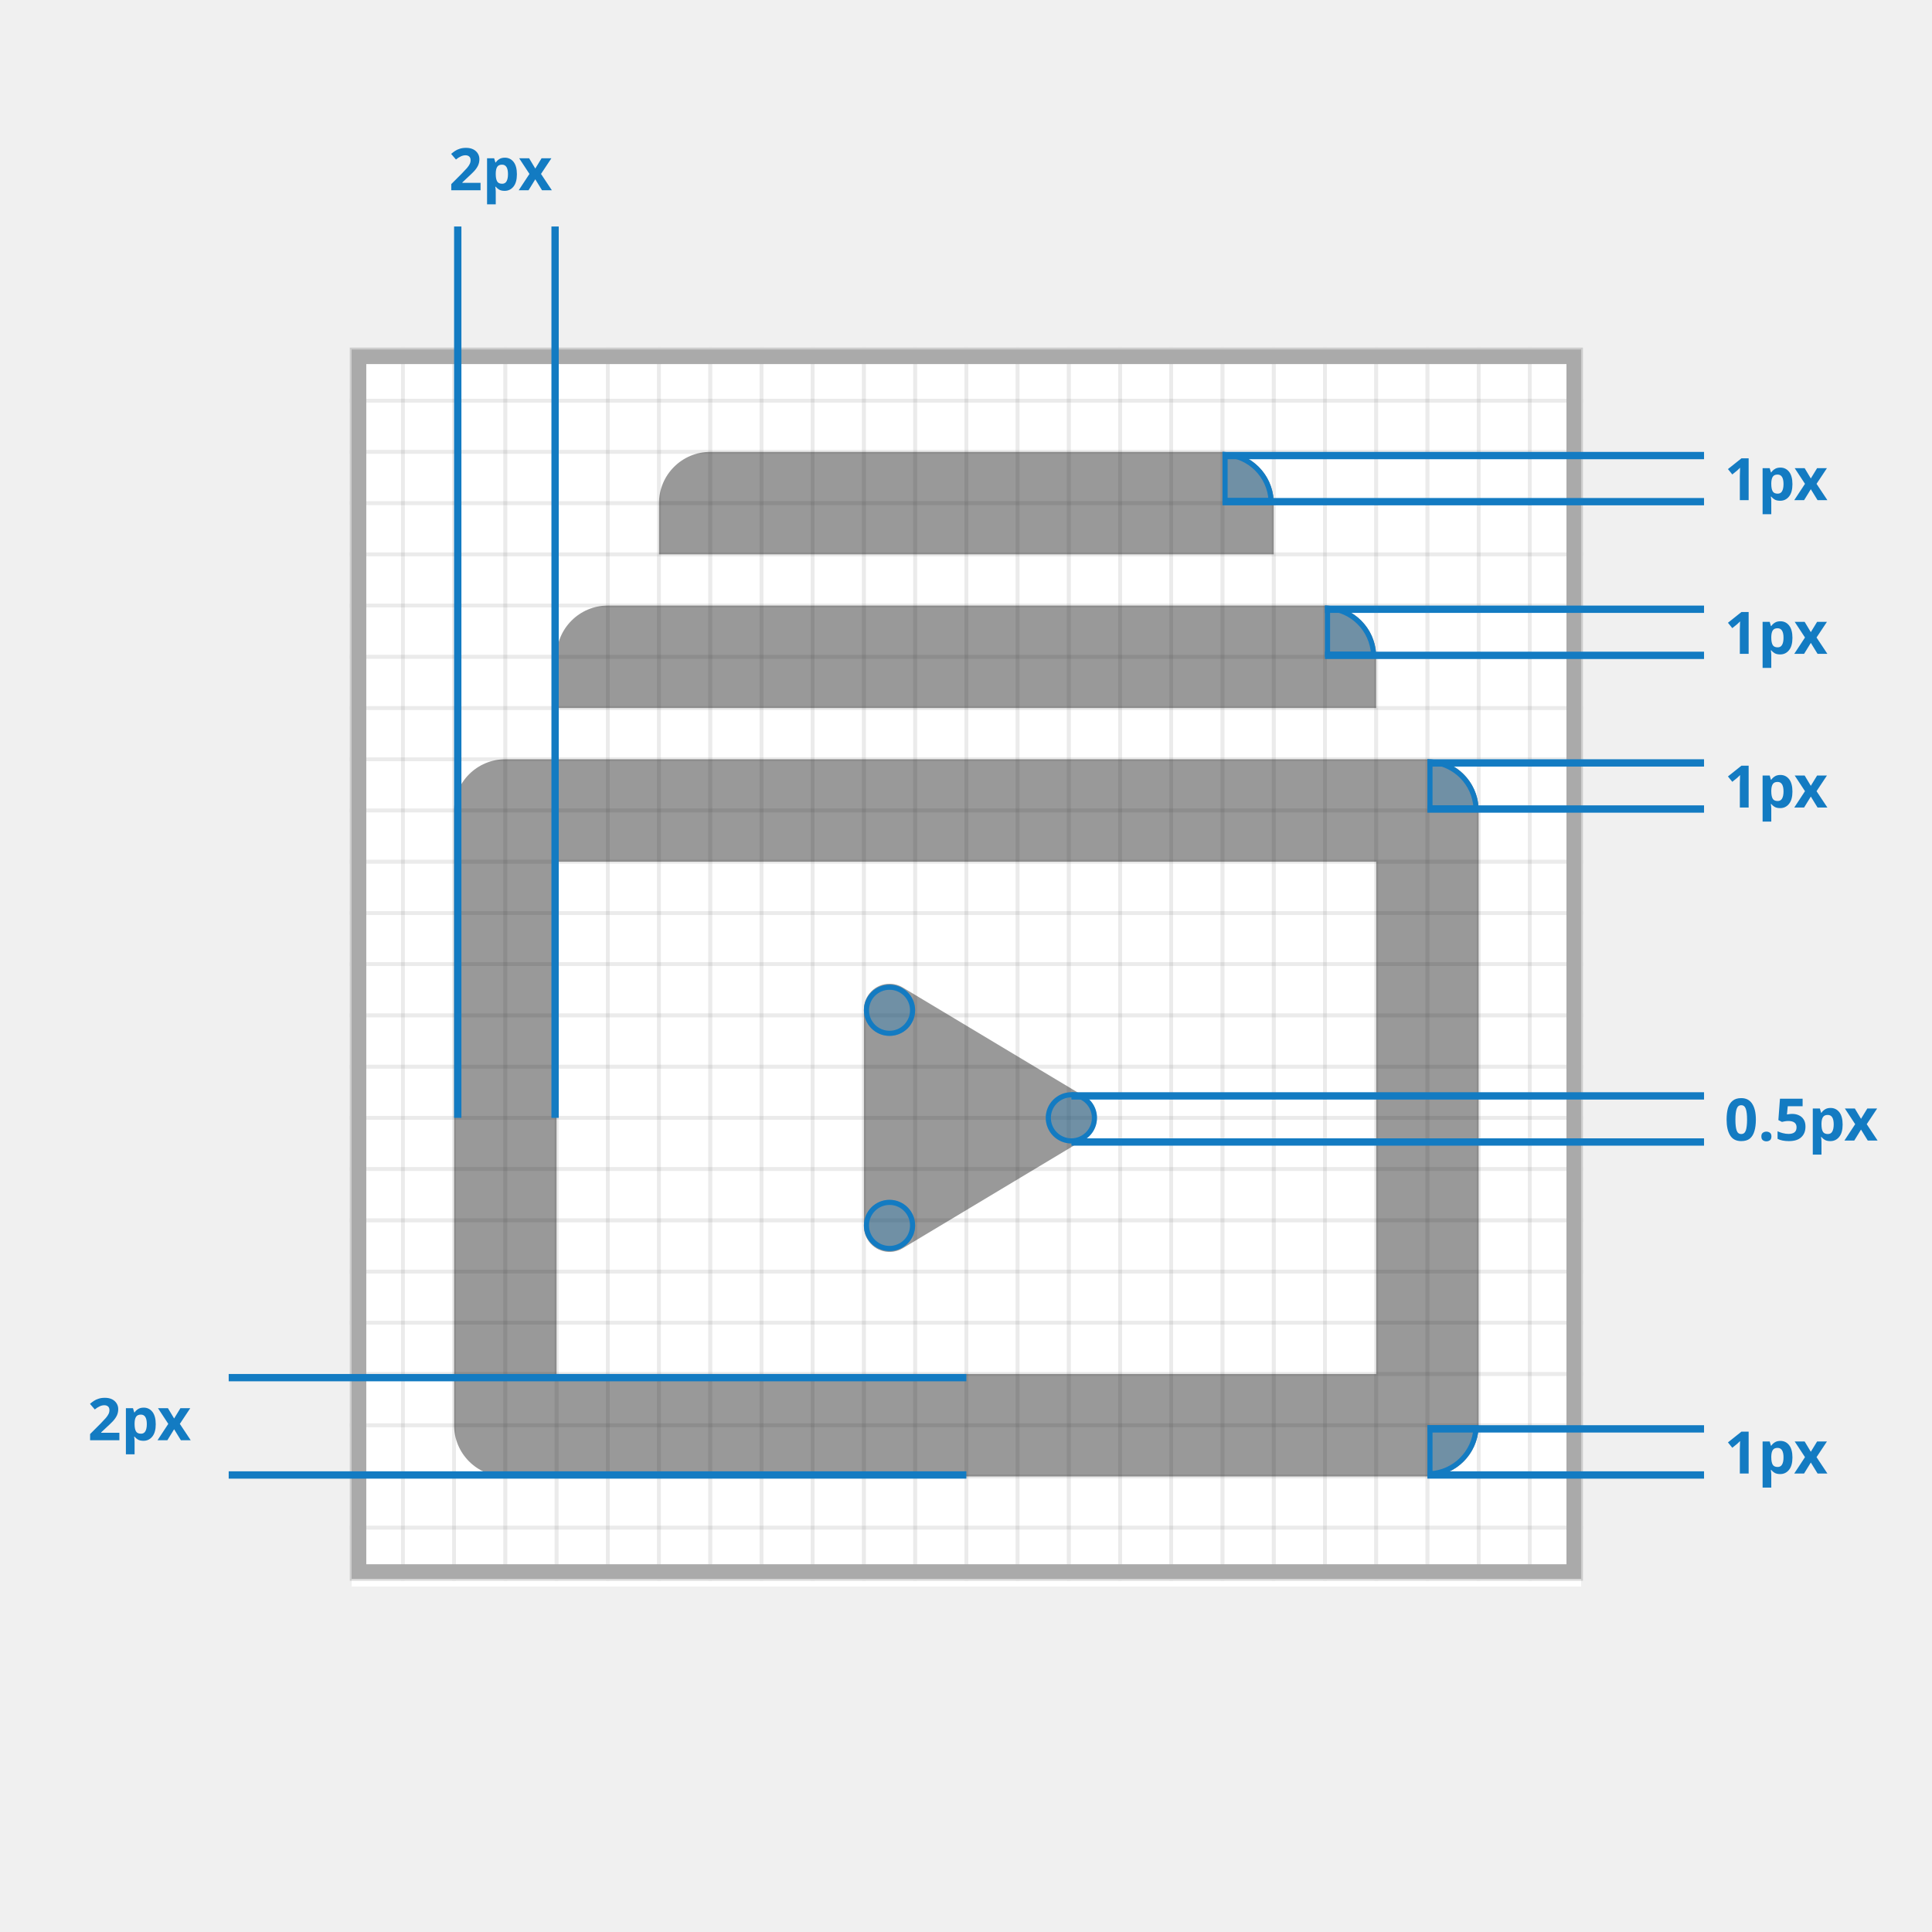
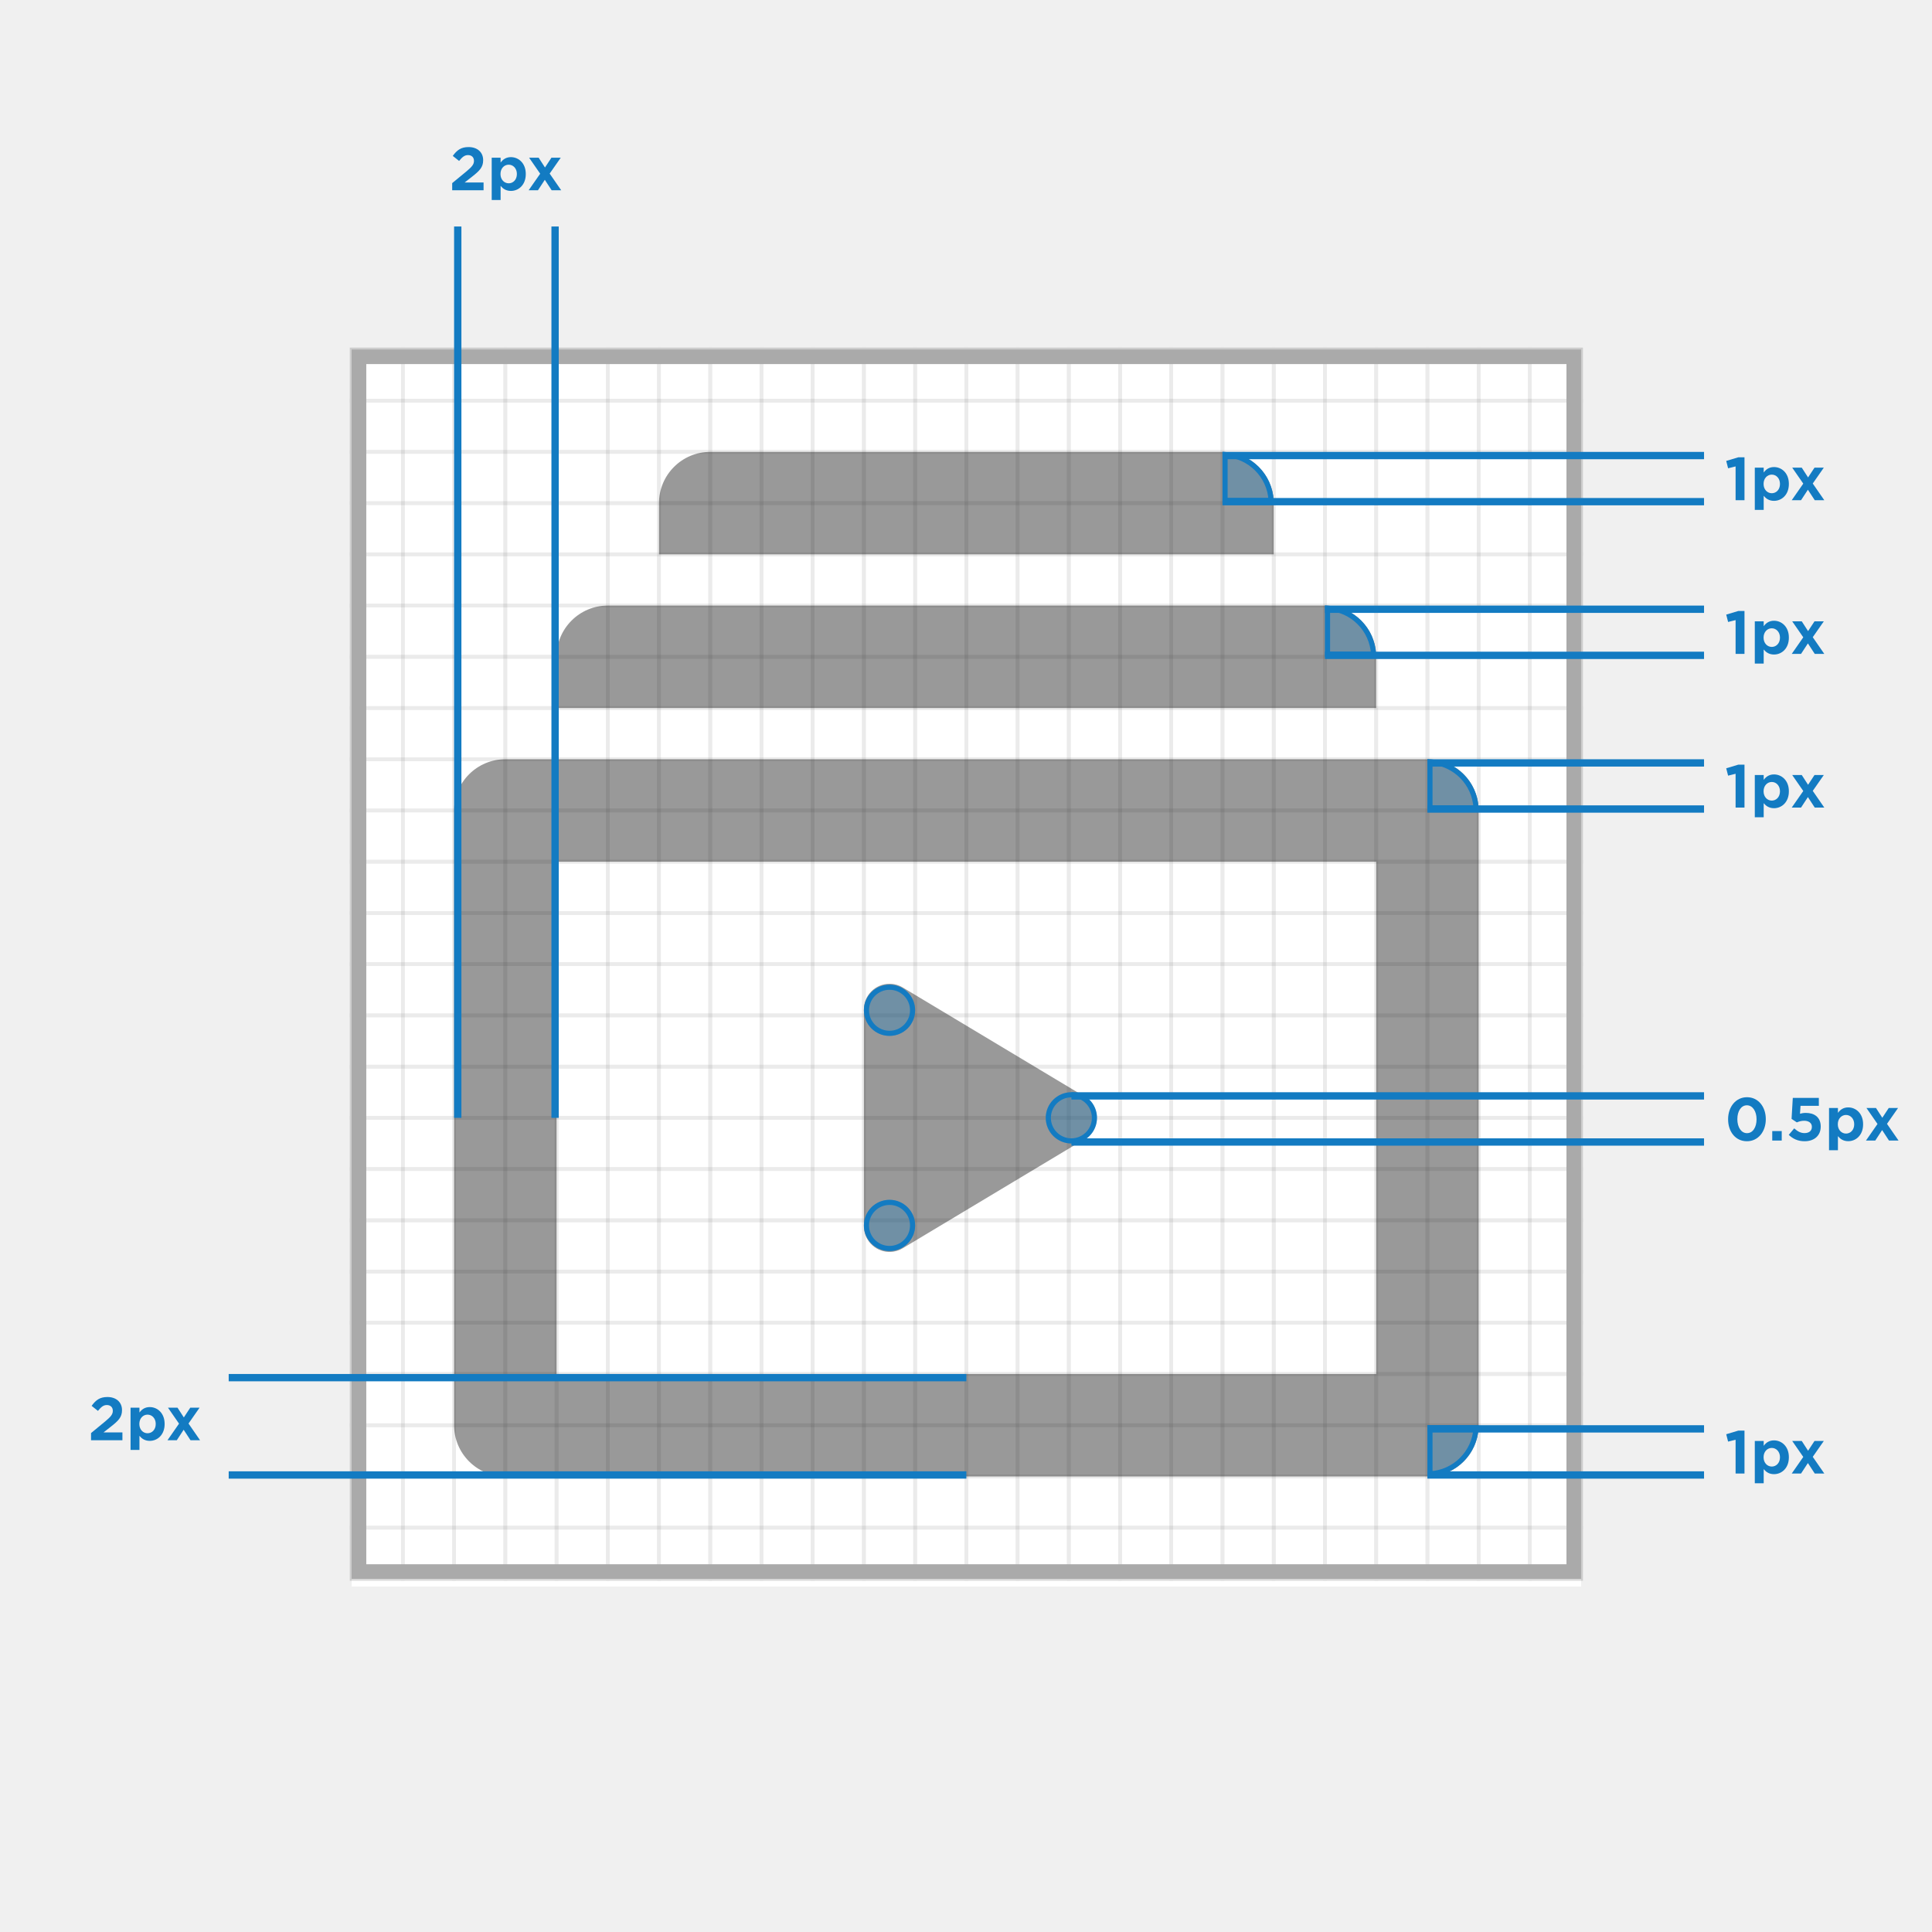
- <svg xmlns="http://www.w3.org/2000/svg" xmlns:xlink="http://www.w3.org/1999/xlink" width="264px" height="264px" viewBox="0 0 264 264" version="1.1">
+ <svg xmlns="http://www.w3.org/2000/svg" xmlns:xlink="http://www.w3.org/1999/xlink" width="264" height="264" viewBox="0 0 264 264">
  <defs>
-     <circle id="path-1" cx="28.35" cy="18.2" r="3.5" />
-     <circle id="path-2" cx="3.5" cy="32.9" r="3.5" />
-     <circle id="path-3" cx="3.5" cy="3.5" r="3.5" />
-     <path d="M190.05,183.75 L190.05,176.75 C186.184,176.75 183.05,179.884 183.05,183.75 L190.05,183.75 Z" id="path-4" />
-     <path d="M155.05,50.75 L155.05,43.75 C158.916,43.75 162.05,46.884 162.05,50.75 L155.05,50.75 Z" id="path-5" />
-     <path d="M169.05,71.75 L169.05,64.75 C172.916,64.75 176.05,67.884 176.05,71.75 L169.05,71.75 Z" id="path-6" />
-     <path d="M183.05,92.75 L183.05,85.75 C186.916,85.75 190.05,88.884 190.05,92.75 L183.05,92.75 Z" id="path-7" />
+     <circle id="example-5-a" cx="28.35" cy="18.2" r="3.5" />
+     <circle id="example-5-b" cx="3.5" cy="32.9" r="3.5" />
+     <circle id="example-5-c" cx="3.5" cy="3.5" r="3.5" />
+     <path id="example-5-d" d="M190.05,183.75 L190.05,176.75 C186.184,176.75 183.05,179.884 183.05,183.75 L190.05,183.75 Z" />
+     <path id="example-5-e" d="M155.05,50.75 L155.05,43.75 C158.916,43.75 162.05,46.884 162.05,50.75 L155.05,50.75 Z" />
+     <path id="example-5-f" d="M169.05,71.75 L169.05,64.75 C172.916,64.75 176.05,67.884 176.05,71.75 L169.05,71.75 Z" />
+     <path id="example-5-g" d="M183.05,92.75 L183.05,85.75 C186.916,85.75 190.05,88.884 190.05,92.75 L183.05,92.75 Z" />
  </defs>
-   <g id="Page-1" stroke="none" stroke-width="1" fill="none" fill-rule="evenodd">
-     <g id="Example-5">
-       <g id="Group" transform="translate(12, 18)">
-         <g id="Icon-Grid---Base---Zoomed" transform="translate(36.05, 29.75)">
-           <g id="Grid">
-             <rect id="Rectangle" fill="#FFFFFF" x="0" y="0" width="168" height="169.05" />
-             <g id="pixels" opacity="0.4" stroke="#000000" stroke-width="0.5">
-               <g id="Group" opacity="0.2">
-                 <rect id="Rectangle-3" x="161" y="0" width="7" height="168" />
-                 <rect id="Rectangle-3" x="154" y="0" width="7" height="168" />
-                 <rect id="Rectangle-3" x="147" y="0" width="7" height="168" />
-                 <rect id="Rectangle-3" x="140" y="0" width="7" height="168" />
-                 <rect id="Rectangle-3" x="133" y="0" width="7" height="168" />
-                 <rect id="Rectangle-3" x="126" y="0" width="7" height="168" />
-                 <rect id="Rectangle-3" x="119" y="0" width="7" height="168" />
-                 <rect id="Rectangle-3" x="112" y="0" width="7" height="168" />
-                 <rect id="Rectangle-3" x="105" y="0" width="7" height="168" />
-                 <rect id="Rectangle-3" x="98" y="0" width="7" height="168" />
-                 <rect id="Rectangle-3" x="91" y="0" width="7" height="168" />
-                 <rect id="Rectangle-3" x="84" y="0" width="7" height="168" />
-                 <rect id="Rectangle-3" x="77" y="0" width="7" height="168" />
-                 <rect id="Rectangle-3" x="70" y="0" width="7" height="168" />
-                 <rect id="Rectangle-3" x="63" y="0" width="7" height="168" />
-                 <rect id="Rectangle-3" x="56" y="0" width="7" height="168" />
-                 <rect id="Rectangle-3" x="49" y="0" width="7" height="168" />
-                 <rect id="Rectangle-3" x="42" y="0" width="7" height="168" />
-                 <rect id="Rectangle-3" x="35" y="0" width="7" height="168" />
-                 <rect id="Rectangle-3" x="28" y="0" width="7" height="168" />
-                 <rect id="Rectangle-3" x="21" y="0" width="7" height="168" />
-                 <rect id="Rectangle-3" x="14" y="0" width="7" height="168" />
-                 <rect id="Rectangle-3" x="7" y="0" width="7" height="168" />
-                 <rect id="Rectangle-3" x="0" y="0" width="7" height="168" />
-               </g>
-               <g id="Group" opacity="0.2" transform="translate(84, 84) rotate(90) translate(-84, -84) ">
-                 <rect id="Rectangle-3" x="161" y="0" width="7" height="168" />
-                 <rect id="Rectangle-3" x="154" y="0" width="7" height="168" />
-                 <rect id="Rectangle-3" x="147" y="0" width="7" height="168" />
-                 <rect id="Rectangle-3" x="140" y="0" width="7" height="168" />
-                 <rect id="Rectangle-3" x="133" y="0" width="7" height="168" />
-                 <rect id="Rectangle-3" x="126" y="0" width="7" height="168" />
-                 <rect id="Rectangle-3" x="119" y="0" width="7" height="168" />
-                 <rect id="Rectangle-3" x="112" y="0" width="7" height="168" />
-                 <rect id="Rectangle-3" x="105" y="0" width="7" height="168" />
-                 <rect id="Rectangle-3" x="98" y="0" width="7" height="168" />
-                 <rect id="Rectangle-3" x="91" y="0" width="7" height="168" />
-                 <rect id="Rectangle-3" x="84" y="0" width="7" height="168" />
-                 <rect id="Rectangle-3" x="77" y="0" width="7" height="168" />
-                 <rect id="Rectangle-3" x="70" y="0" width="7" height="168" />
-                 <rect id="Rectangle-3" x="63" y="0" width="7" height="168" />
-                 <rect id="Rectangle-3" x="56" y="0" width="7" height="168" />
-                 <rect id="Rectangle-3" x="49" y="0" width="7" height="168" />
-                 <rect id="Rectangle-3" x="42" y="0" width="7" height="168" />
-                 <rect id="Rectangle-3" x="35" y="0" width="7" height="168" />
-                 <rect id="Rectangle-3" x="28" y="0" width="7" height="168" />
-                 <rect id="Rectangle-3" x="21" y="0" width="7" height="168" />
-                 <rect id="Rectangle-3" x="14" y="0" width="7" height="168" />
-                 <rect id="Rectangle-3" x="7" y="0" width="7" height="168" />
-                 <rect id="Rectangle-3" x="0" y="0" width="7" height="168" />
-               </g>
-             </g>
-             <rect id="bounds" stroke="#AAAAAA" stroke-width="2" x="1" y="1" width="166" height="166" />
-           </g>
+   <g fill="none" fill-rule="evenodd" transform="translate(12 18)">
+     <g transform="translate(36.05 29.75)">
+       <rect width="168" height="169.05" fill="#FFF" />
+       <g stroke="#000" stroke-width=".5" opacity=".4">
+         <g opacity=".2">
+           <rect width="7" height="168" x="161" />
+           <rect width="7" height="168" x="154" />
+           <rect width="7" height="168" x="147" />
+           <rect width="7" height="168" x="140" />
+           <rect width="7" height="168" x="133" />
+           <rect width="7" height="168" x="126" />
+           <rect width="7" height="168" x="119" />
+           <rect width="7" height="168" x="112" />
+           <rect width="7" height="168" x="105" />
+           <rect width="7" height="168" x="98" />
+           <rect width="7" height="168" x="91" />
+           <rect width="7" height="168" x="84" />
+           <rect width="7" height="168" x="77" />
+           <rect width="7" height="168" x="70" />
+           <rect width="7" height="168" x="63" />
+           <rect width="7" height="168" x="56" />
+           <rect width="7" height="168" x="49" />
+           <rect width="7" height="168" x="42" />
+           <rect width="7" height="168" x="35" />
+           <rect width="7" height="168" x="28" />
+           <rect width="7" height="168" x="21" />
+           <rect width="7" height="168" x="14" />
+           <rect width="7" height="168" x="7" />
+           <rect width="7" height="168" />
        </g>
-         <g id="Icon/Browse" opacity="0.4" transform="translate(36.05, 29.75)">
-           <rect id="bounds" x="-0.05" y="0.25" width="168" height="168" />
-           <path d="M21,56 L147,56 C150.866,56 154,59.134 154,63 L154,147 C154,150.866 150.866,154 147,154 L21,154 C17.134,154 14,150.866 14,147 L14,63 C14,59.134 17.134,56 21,56 Z M28,70 L28,140 L140,140 L140,70 L28,70 Z M75.301,87.18 L99.998,101.999 C101.655,102.993 102.193,105.143 101.198,106.801 C100.903,107.293 100.491,107.706 99.998,108.001 L75.301,122.82 C73.643,123.814 71.493,123.277 70.499,121.619 C70.172,121.075 70,120.453 70,119.818 L70,90.182 C70,88.249 71.567,86.682 73.5,86.682 C74.134,86.682 74.757,86.854 75.301,87.18 Z M35,35 L133,35 C136.866,35 140,38.134 140,42 L140,49 L28,49 L28,42 C28,38.134 31.134,35 35,35 Z M49,14 L119,14 C122.866,14 126,17.134 126,21 L126,28 L42,28 L42,21 C42,17.134 45.134,14 49,14 Z" id="browse" fill="#000000" />
+         <g opacity=".2" transform="rotate(90 84 84)">
+           <rect width="7" height="168" x="161" />
+           <rect width="7" height="168" x="154" />
+           <rect width="7" height="168" x="147" />
+           <rect width="7" height="168" x="140" />
+           <rect width="7" height="168" x="133" />
+           <rect width="7" height="168" x="126" />
+           <rect width="7" height="168" x="119" />
+           <rect width="7" height="168" x="112" />
+           <rect width="7" height="168" x="105" />
+           <rect width="7" height="168" x="98" />
+           <rect width="7" height="168" x="91" />
+           <rect width="7" height="168" x="84" />
+           <rect width="7" height="168" x="77" />
+           <rect width="7" height="168" x="70" />
+           <rect width="7" height="168" x="63" />
+           <rect width="7" height="168" x="56" />
+           <rect width="7" height="168" x="49" />
+           <rect width="7" height="168" x="42" />
+           <rect width="7" height="168" x="35" />
+           <rect width="7" height="168" x="28" />
+           <rect width="7" height="168" x="21" />
+           <rect width="7" height="168" x="14" />
+           <rect width="7" height="168" x="7" />
+           <rect width="7" height="168" />
        </g>
-         <g id="Guides" transform="translate(106.05, 116.55)">
-           <g id="guide">
-             <use fill-opacity="0.3" fill="#137BC2" fill-rule="evenodd" xlink:href="#path-1" />
-             <circle stroke="#137BC2" stroke-width="0.7" cx="28.35" cy="18.2" r="3.15" />
-           </g>
-           <g id="guide">
-             <use fill-opacity="0.3" fill="#137BC2" fill-rule="evenodd" xlink:href="#path-2" />
-             <circle stroke="#137BC2" stroke-width="0.7" cx="3.5" cy="32.9" r="3.15" />
-           </g>
-           <g id="guide">
-             <use fill-opacity="0.3" fill="#137BC2" fill-rule="evenodd" xlink:href="#path-3" />
-             <circle stroke="#137BC2" stroke-width="0.7" cx="3.5" cy="3.5" r="3.15" />
-           </g>
-           <rect id="marker" fill="#137BC2" x="28.35" y="14.7" width="86.45" height="1" />
-           <text id="0.5px" font-family="GothamSSm-Bold, Gotham SSm" font-size="8" font-weight="bold" fill="#137BC2">
-             <tspan x="117.6" y="21.3">0.5px</tspan>
-           </text>
-           <rect id="marker" fill="#137BC2" x="28.35" y="21" width="86.45" height="1" />
-         </g>
-         <text id="2px" font-family="GothamSSm-Bold, Gotham SSm" font-size="8" font-weight="bold" fill="#137BC2">
-           <tspan x="49.35" y="8">2px</tspan>
-         </text>
-         <rect id="marker" fill="#137BC2" x="63.35" y="12.95" width="1" height="121.8" />
-         <rect id="marker" fill="#137BC2" x="50.05" y="12.95" width="1" height="121.8" />
-         <rect id="marker" fill="#137BC2" x="19.25" y="169.75" width="100.8" height="1" />
-         <text id="2px" font-family="GothamSSm-Bold, Gotham SSm" font-size="8" font-weight="bold" fill="#137BC2">
-           <tspan x="0" y="178.8">2px</tspan>
-         </text>
-         <rect id="marker" fill="#137BC2" x="19.25" y="183.05" width="100.8" height="1" />
-         <g id="Oval-2" transform="translate(186.55, 180.25) scale(-1, -1) translate(-186.55, -180.25) ">
-           <use fill-opacity="0.3" fill="#137BC2" fill-rule="evenodd" xlink:href="#path-4" />
-           <path stroke="#137BC2" stroke-width="0.7" d="M189.7,183.4 L189.7,177.109 C186.306,177.285 183.585,180.006 183.409,183.4 L189.7,183.4 Z" />
-         </g>
-         <rect id="marker" fill="#137BC2" x="183.05" y="176.75" width="37.8" height="1" />
-         <text id="1px" font-family="GothamSSm-Bold, Gotham SSm" font-size="8" font-weight="bold" fill="#137BC2">
-           <tspan x="223.65" y="183.35">1px</tspan>
-         </text>
-         <rect id="marker" fill="#137BC2" x="183.05" y="183.05" width="37.8" height="1" />
-         <g id="Oval-2">
-           <use fill-opacity="0.3" fill="#137BC2" fill-rule="evenodd" xlink:href="#path-5" />
-           <path stroke="#137BC2" stroke-width="0.7" d="M155.4,50.4 L161.691,50.4 C161.515,47.006 158.794,44.285 155.4,44.109 L155.4,50.4 Z" />
-         </g>
-         <rect id="marker" fill="#137BC2" x="155.05" y="43.75" width="65.8" height="1" />
-         <text id="1px" font-family="GothamSSm-Bold, Gotham SSm" font-size="8" font-weight="bold" fill="#137BC2">
-           <tspan x="223.65" y="50.35">1px</tspan>
-         </text>
-         <rect id="marker" fill="#137BC2" x="155.05" y="50.05" width="65.8" height="1" />
-         <g id="Oval-2">
-           <use fill-opacity="0.3" fill="#137BC2" fill-rule="evenodd" xlink:href="#path-6" />
-           <path stroke="#137BC2" stroke-width="0.7" d="M169.4,71.4 L175.691,71.4 C175.515,68.006 172.794,65.285 169.4,65.109 L169.4,71.4 Z" />
-         </g>
-         <rect id="marker" fill="#137BC2" x="169.05" y="64.75" width="51.8" height="1" />
-         <text id="1px" font-family="GothamSSm-Bold, Gotham SSm" font-size="8" font-weight="bold" fill="#137BC2">
-           <tspan x="223.65" y="71.35">1px</tspan>
-         </text>
-         <rect id="marker" fill="#137BC2" x="169.05" y="71.05" width="51.8" height="1" />
-         <g id="Oval-2">
-           <use fill-opacity="0.3" fill="#137BC2" fill-rule="evenodd" xlink:href="#path-7" />
-           <path stroke="#137BC2" stroke-width="0.7" d="M183.4,92.4 L189.691,92.4 C189.515,89.006 186.794,86.285 183.4,86.109 L183.4,92.4 Z" />
-         </g>
-         <rect id="marker" fill="#137BC2" x="183.05" y="85.75" width="37.8" height="1" />
-         <text id="1px" font-family="GothamSSm-Bold, Gotham SSm" font-size="8" font-weight="bold" fill="#137BC2">
-           <tspan x="223.65" y="92.35">1px</tspan>
-         </text>
-         <rect id="marker" fill="#137BC2" x="183.05" y="92.05" width="37.8" height="1" />
      </g>
+       <rect width="166" height="166" x="1" y="1" stroke="#AAA" stroke-width="2" />
    </g>
+     <g opacity=".4" transform="translate(35.05 29.75)">
+       <rect width="168" height="168" x=".95" y=".25" />
+       <path fill="#000" d="M22,56 L148,56 C151.866,56 155,59.134 155,63 L155,147 C155,150.866 151.866,154 148,154 L22,154 C18.134,154 15,150.866 15,147 L15,63 C15,59.134 18.134,56 22,56 Z M29,70 L29,140 L141,140 L141,70 L29,70 Z M76.301,87.18 L100.998,101.999 C102.655,102.993 103.193,105.143 102.198,106.801 C101.903,107.293 101.491,107.706 100.998,108.001 L76.301,122.82 C74.643,123.814 72.493,123.277 71.499,121.619 C71.172,121.075 71,120.453 71,119.818 L71,90.182 C71,88.249 72.567,86.682 74.5,86.682 C75.134,86.682 75.757,86.854 76.301,87.18 Z M36,35 L134,35 C137.866,35 141,38.134 141,42 L141,49 L29,49 L29,42 C29,38.134 32.134,35 36,35 Z M50,14 L120,14 C123.866,14 127,17.134 127,21 L127,28 L43,28 L43,21 C43,17.134 46.134,14 50,14 Z" />
+     </g>
+     <g transform="translate(106.05 116.55)">
+       <use fill="#137BC2" fill-opacity=".3" xlink:href="#example-5-a" />
+       <circle cx="28.35" cy="18.2" r="3.15" stroke="#137BC2" stroke-width=".7" />
+       <use fill="#137BC2" fill-opacity=".3" xlink:href="#example-5-b" />
+       <circle cx="3.5" cy="32.9" r="3.15" stroke="#137BC2" stroke-width=".7" />
+       <use fill="#137BC2" fill-opacity=".3" xlink:href="#example-5-c" />
+       <circle cx="3.5" cy="3.5" r="3.15" stroke="#137BC2" stroke-width=".7" />
+       <rect width="86.45" height="1" x="28.35" y="14.7" fill="#137BC2" />
+       <path fill="#137BC2" d="M120.656,21.396 C119.104,21.396 118.088,20.092 118.088,18.404 L118.088,18.388 C118.088,16.708 119.128,15.38 120.672,15.38 C122.208,15.38 123.24,16.684 123.24,18.372 L123.24,18.388 C123.24,20.068 122.208,21.396 120.656,21.396 Z M120.672,20.292 C121.472,20.292 121.976,19.476 121.976,18.404 L121.976,18.388 C121.976,17.316 121.448,16.484 120.656,16.484 C119.864,16.484 119.352,17.292 119.352,18.372 L119.352,18.388 C119.352,19.468 119.872,20.292 120.672,20.292 Z M124.12,21.3 L124.12,20.004 L125.416,20.004 L125.416,21.3 L124.12,21.3 Z M128.544,21.396 C127.624,21.396 126.936,21.06 126.376,20.524 L127.12,19.636 C127.568,20.044 128.008,20.284 128.528,20.284 C129.144,20.284 129.536,19.972 129.536,19.436 L129.536,19.42 C129.536,18.9 129.104,18.596 128.472,18.596 C128.096,18.596 127.76,18.7 127.48,18.82 L126.76,18.34 L126.928,15.476 L130.488,15.476 L130.488,16.556 L127.984,16.556 L127.912,17.636 C128.152,17.572 128.376,17.524 128.712,17.524 C129.84,17.524 130.744,18.084 130.744,19.38 L130.744,19.396 C130.744,20.62 129.872,21.396 128.544,21.396 Z M134.2,20.348 C134.808,20.348 135.32,19.86 135.32,19.084 L135.32,19.068 C135.32,18.308 134.808,17.804 134.2,17.804 C133.592,17.804 133.08,18.308 133.08,19.068 L133.08,19.084 C133.08,19.844 133.592,20.348 134.2,20.348 Z M131.88,22.628 L131.88,16.852 L133.096,16.852 L133.096,17.516 C133.408,17.092 133.84,16.772 134.504,16.772 C135.544,16.772 136.536,17.588 136.536,19.068 L136.536,19.084 C136.536,20.564 135.56,21.388 134.504,21.388 C133.824,21.388 133.4,21.068 133.096,20.7 L133.096,22.628 L131.88,22.628 Z M138.296,16.852 L139.16,18.188 L140.04,16.852 L141.312,16.852 L139.8,19.02 L141.376,21.3 L140.072,21.3 L139.136,19.868 L138.2,21.3 L136.928,21.3 L138.504,19.036 L136.992,16.852 L138.296,16.852 Z" />
+       <rect width="86.45" height="1" x="28.35" y="21" fill="#137BC2" />
+     </g>
+     <path fill="#137BC2" d="M49.79,8 L49.79,7.024 L51.742,5.416 C52.478,4.8 52.766,4.472 52.766,3.984 C52.766,3.472 52.422,3.192 51.95,3.192 C51.486,3.192 51.166,3.456 50.734,3.992 L49.87,3.304 C50.438,2.52 50.99,2.096 52.03,2.096 C53.222,2.096 54.022,2.8 54.022,3.88 L54.022,3.896 C54.022,4.856 53.526,5.344 52.494,6.152 L51.494,6.936 L54.078,6.936 L54.078,8 L49.79,8 Z M57.51,7.048 C58.118,7.048 58.63,6.56 58.63,5.784 L58.63,5.768 C58.63,5.008 58.118,4.504 57.51,4.504 C56.902,4.504 56.39,5.008 56.39,5.768 L56.39,5.784 C56.39,6.544 56.902,7.048 57.51,7.048 Z M55.19,9.328 L55.19,3.552 L56.406,3.552 L56.406,4.216 C56.718,3.792 57.15,3.472 57.814,3.472 C58.854,3.472 59.846,4.288 59.846,5.768 L59.846,5.784 C59.846,7.264 58.87,8.088 57.814,8.088 C57.134,8.088 56.71,7.768 56.406,7.4 L56.406,9.328 L55.19,9.328 Z M61.606,3.552 L62.47,4.888 L63.35,3.552 L64.622,3.552 L63.11,5.72 L64.686,8 L63.382,8 L62.446,6.568 L61.51,8 L60.238,8 L61.814,5.736 L60.302,3.552 L61.606,3.552 Z" />
+     <rect width="1" height="121.8" x="63.35" y="12.95" fill="#137BC2" />
+     <rect width="1" height="121.8" x="50.05" y="12.95" fill="#137BC2" />
+     <rect width="100.8" height="1" x="19.25" y="169.75" fill="#137BC2" />
+     <path fill="#137BC2" d="M0.44,178.8 L0.44,177.824 L2.392,176.216 C3.128,175.6 3.416,175.272 3.416,174.784 C3.416,174.272 3.072,173.992 2.6,173.992 C2.136,173.992 1.816,174.256 1.384,174.792 L0.52,174.104 C1.088,173.32 1.64,172.896 2.68,172.896 C3.872,172.896 4.672,173.6 4.672,174.68 L4.672,174.696 C4.672,175.656 4.176,176.144 3.144,176.952 L2.144,177.736 L4.728,177.736 L4.728,178.8 L0.44,178.8 Z M8.16,177.848 C8.768,177.848 9.28,177.36 9.28,176.584 L9.28,176.568 C9.28,175.808 8.768,175.304 8.16,175.304 C7.552,175.304 7.04,175.808 7.04,176.568 L7.04,176.584 C7.04,177.344 7.552,177.848 8.16,177.848 Z M5.84,180.128 L5.84,174.352 L7.056,174.352 L7.056,175.016 C7.368,174.592 7.8,174.272 8.464,174.272 C9.504,174.272 10.496,175.088 10.496,176.568 L10.496,176.584 C10.496,178.064 9.52,178.888 8.464,178.888 C7.784,178.888 7.36,178.568 7.056,178.2 L7.056,180.128 L5.84,180.128 Z M12.256,174.352 L13.12,175.688 L14,174.352 L15.272,174.352 L13.76,176.52 L15.336,178.8 L14.032,178.8 L13.096,177.368 L12.16,178.8 L10.888,178.8 L12.464,176.536 L10.952,174.352 L12.256,174.352 Z" />
+     <rect width="100.8" height="1" x="19.25" y="183.05" fill="#137BC2" />
+     <g transform="rotate(180 186.55 180.25)">
+       <use fill="#137BC2" fill-opacity=".3" xlink:href="#example-5-d" />
+       <path stroke="#137BC2" stroke-width=".7" d="M189.7,183.4 L189.7,177.109 C186.306,177.285 183.585,180.006 183.409,183.4 L189.7,183.4 Z" />
+     </g>
+     <rect width="37.8" height="1" x="183.05" y="176.75" fill="#137BC2" />
+     <path fill="#137BC2" d="M225.162,183.35 L225.162,178.734 L224.138,178.99 L223.882,177.982 L225.538,177.486 L226.378,177.486 L226.378,183.35 L225.162,183.35 Z M230.106,182.398 C230.714,182.398 231.226,181.91 231.226,181.134 L231.226,181.118 C231.226,180.358 230.714,179.854 230.106,179.854 C229.498,179.854 228.986,180.358 228.986,181.118 L228.986,181.134 C228.986,181.894 229.498,182.398 230.106,182.398 Z M227.786,184.678 L227.786,178.902 L229.002,178.902 L229.002,179.566 C229.314,179.142 229.746,178.822 230.41,178.822 C231.45,178.822 232.442,179.638 232.442,181.118 L232.442,181.134 C232.442,182.614 231.466,183.438 230.41,183.438 C229.73,183.438 229.306,183.118 229.002,182.75 L229.002,184.678 L227.786,184.678 Z M234.202,178.902 L235.066,180.238 L235.946,178.902 L237.218,178.902 L235.706,181.07 L237.282,183.35 L235.978,183.35 L235.042,181.918 L234.106,183.35 L232.834,183.35 L234.41,181.086 L232.898,178.902 L234.202,178.902 Z" />
+     <rect width="37.8" height="1" x="183.05" y="183.05" fill="#137BC2" />
+     <use fill="#137BC2" fill-opacity=".3" xlink:href="#example-5-e" />
+     <path stroke="#137BC2" stroke-width=".7" d="M155.4,50.4 L161.691,50.4 C161.515,47.006 158.794,44.285 155.4,44.109 L155.4,50.4 Z" />
+     <rect width="65.8" height="1" x="155.05" y="43.75" fill="#137BC2" />
+     <path fill="#137BC2" d="M225.162,50.35 L225.162,45.734 L224.138,45.99 L223.882,44.982 L225.538,44.486 L226.378,44.486 L226.378,50.35 L225.162,50.35 Z M230.106,49.398 C230.714,49.398 231.226,48.91 231.226,48.134 L231.226,48.118 C231.226,47.358 230.714,46.854 230.106,46.854 C229.498,46.854 228.986,47.358 228.986,48.118 L228.986,48.134 C228.986,48.894 229.498,49.398 230.106,49.398 Z M227.786,51.678 L227.786,45.902 L229.002,45.902 L229.002,46.566 C229.314,46.142 229.746,45.822 230.41,45.822 C231.45,45.822 232.442,46.638 232.442,48.118 L232.442,48.134 C232.442,49.614 231.466,50.438 230.41,50.438 C229.73,50.438 229.306,50.118 229.002,49.75 L229.002,51.678 L227.786,51.678 Z M234.202,45.902 L235.066,47.238 L235.946,45.902 L237.218,45.902 L235.706,48.07 L237.282,50.35 L235.978,50.35 L235.042,48.918 L234.106,50.35 L232.834,50.35 L234.41,48.086 L232.898,45.902 L234.202,45.902 Z" />
+     <rect width="65.8" height="1" x="155.05" y="50.05" fill="#137BC2" />
+     <use fill="#137BC2" fill-opacity=".3" xlink:href="#example-5-f" />
+     <path stroke="#137BC2" stroke-width=".7" d="M169.4,71.4 L175.691,71.4 C175.515,68.006 172.794,65.285 169.4,65.109 L169.4,71.4 Z" />
+     <rect width="51.8" height="1" x="169.05" y="64.75" fill="#137BC2" />
+     <path fill="#137BC2" d="M225.162,71.35 L225.162,66.734 L224.138,66.99 L223.882,65.982 L225.538,65.486 L226.378,65.486 L226.378,71.35 L225.162,71.35 Z M230.106,70.398 C230.714,70.398 231.226,69.91 231.226,69.134 L231.226,69.118 C231.226,68.358 230.714,67.854 230.106,67.854 C229.498,67.854 228.986,68.358 228.986,69.118 L228.986,69.134 C228.986,69.894 229.498,70.398 230.106,70.398 Z M227.786,72.678 L227.786,66.902 L229.002,66.902 L229.002,67.566 C229.314,67.142 229.746,66.822 230.41,66.822 C231.45,66.822 232.442,67.638 232.442,69.118 L232.442,69.134 C232.442,70.614 231.466,71.438 230.41,71.438 C229.73,71.438 229.306,71.118 229.002,70.75 L229.002,72.678 L227.786,72.678 Z M234.202,66.902 L235.066,68.238 L235.946,66.902 L237.218,66.902 L235.706,69.07 L237.282,71.35 L235.978,71.35 L235.042,69.918 L234.106,71.35 L232.834,71.35 L234.41,69.086 L232.898,66.902 L234.202,66.902 Z" />
+     <rect width="51.8" height="1" x="169.05" y="71.05" fill="#137BC2" />
+     <use fill="#137BC2" fill-opacity=".3" xlink:href="#example-5-g" />
+     <path stroke="#137BC2" stroke-width=".7" d="M183.4,92.4 L189.691,92.4 C189.515,89.006 186.794,86.285 183.4,86.109 L183.4,92.4 Z" />
+     <rect width="37.8" height="1" x="183.05" y="85.75" fill="#137BC2" />
+     <path fill="#137BC2" d="M225.162,92.35 L225.162,87.734 L224.138,87.99 L223.882,86.982 L225.538,86.486 L226.378,86.486 L226.378,92.35 L225.162,92.35 Z M230.106,91.398 C230.714,91.398 231.226,90.91 231.226,90.134 L231.226,90.118 C231.226,89.358 230.714,88.854 230.106,88.854 C229.498,88.854 228.986,89.358 228.986,90.118 L228.986,90.134 C228.986,90.894 229.498,91.398 230.106,91.398 Z M227.786,93.678 L227.786,87.902 L229.002,87.902 L229.002,88.566 C229.314,88.142 229.746,87.822 230.41,87.822 C231.45,87.822 232.442,88.638 232.442,90.118 L232.442,90.134 C232.442,91.614 231.466,92.438 230.41,92.438 C229.73,92.438 229.306,92.118 229.002,91.75 L229.002,93.678 L227.786,93.678 Z M234.202,87.902 L235.066,89.238 L235.946,87.902 L237.218,87.902 L235.706,90.07 L237.282,92.35 L235.978,92.35 L235.042,90.918 L234.106,92.35 L232.834,92.35 L234.41,90.086 L232.898,87.902 L234.202,87.902 Z" />
+     <rect width="37.8" height="1" x="183.05" y="92.05" fill="#137BC2" />
  </g>
</svg>
